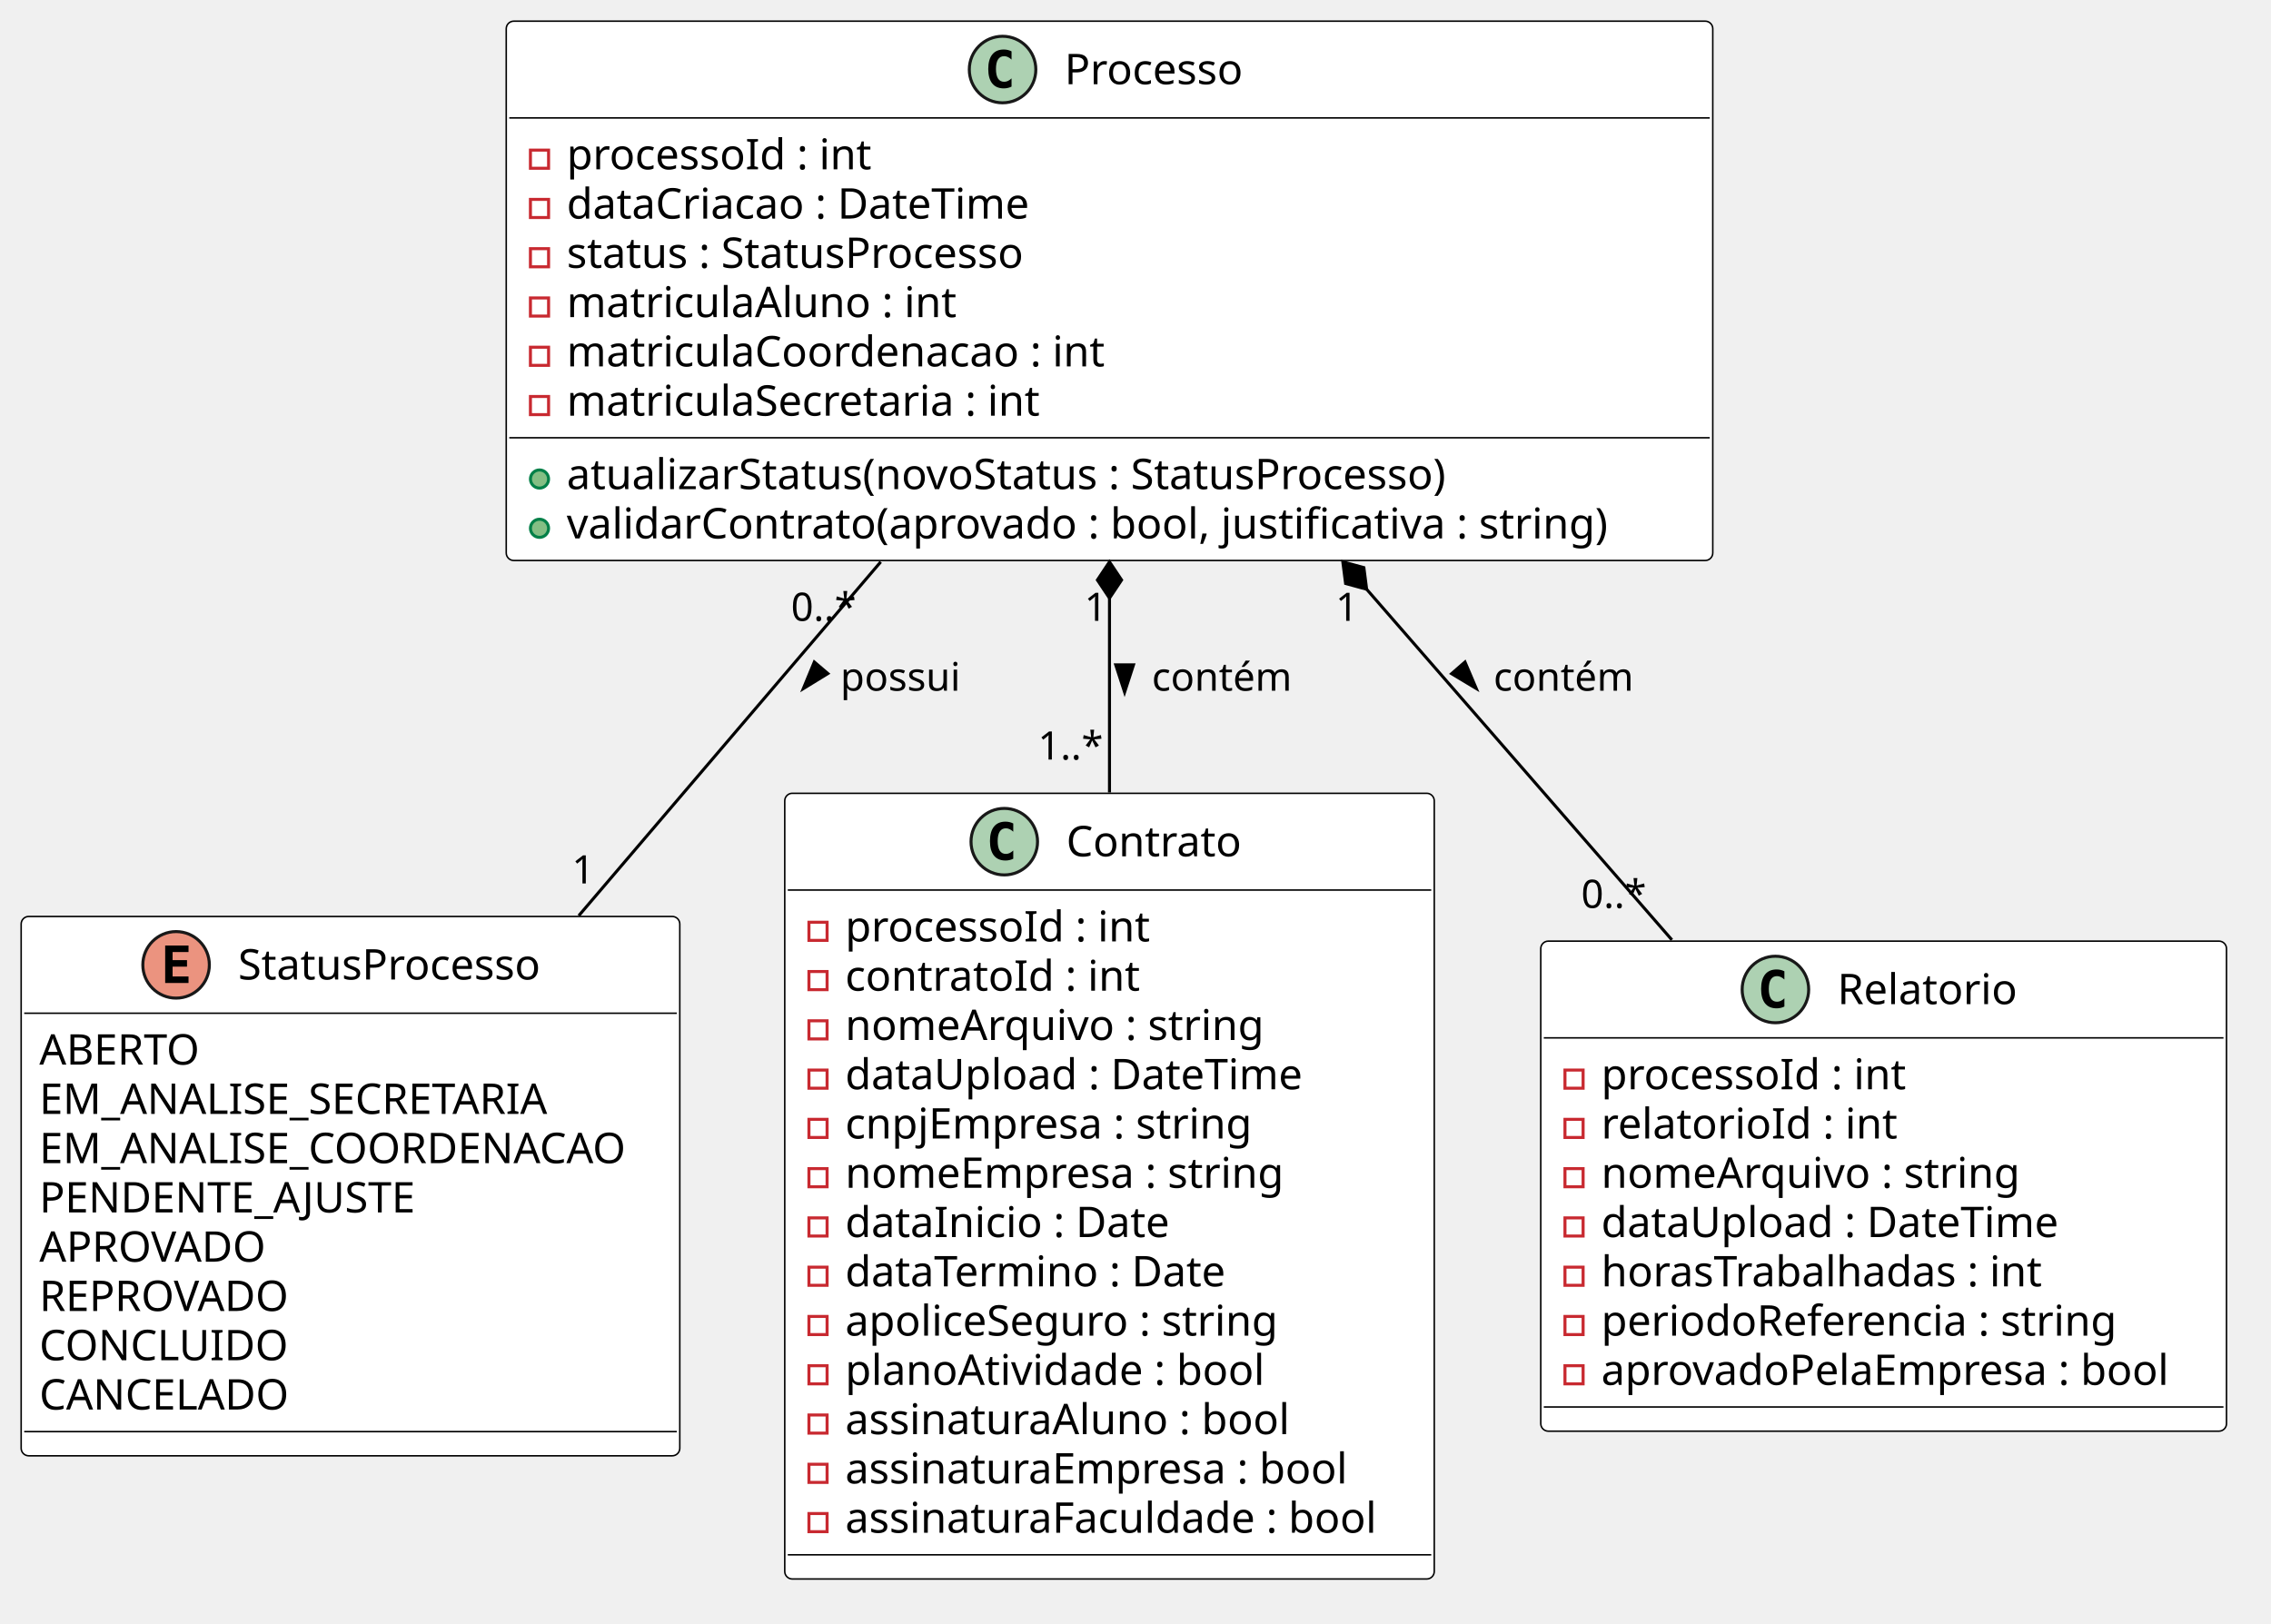
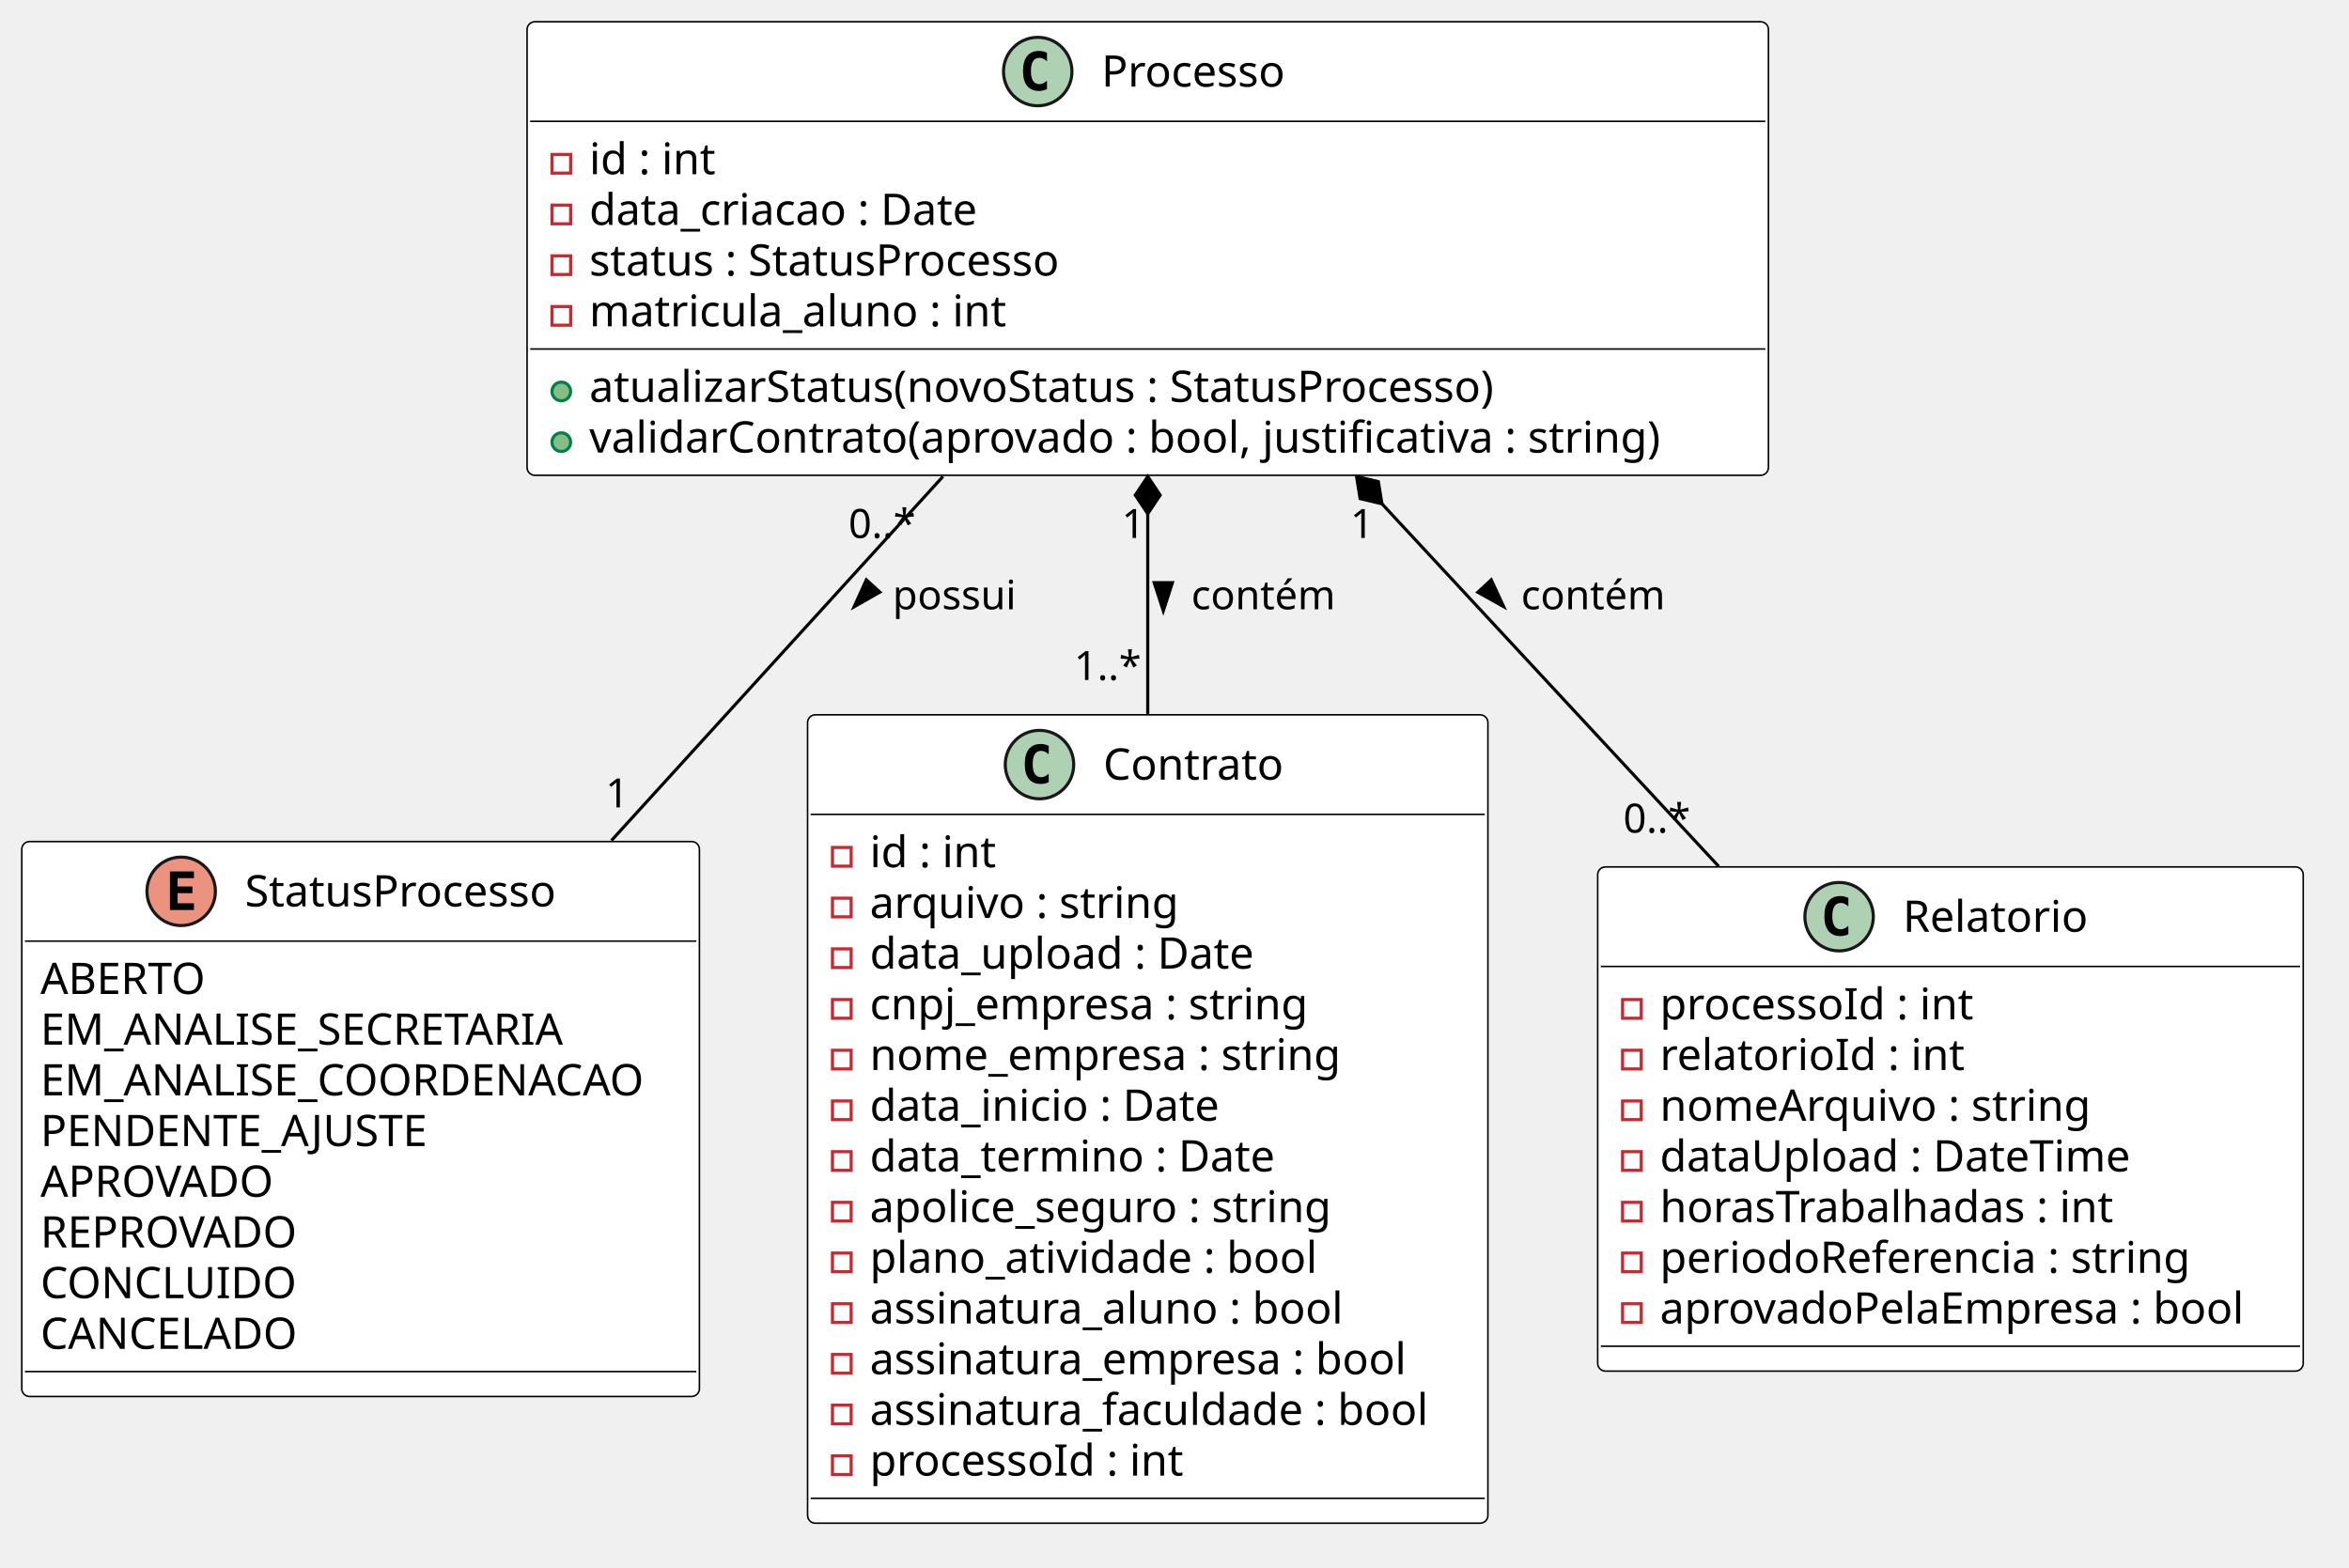
- <svg xmlns="http://www.w3.org/2000/svg" contentStyleType="text/css" data-diagram-type="CLASS" height="537px" preserveAspectRatio="none" style="width:751px;height:537px;background:#FFFFFF;" version="1.1" viewBox="0 0 751 537" width="751px" zoomAndPan="magnify">
+ <svg xmlns="http://www.w3.org/2000/svg" contentStyleType="text/css" data-diagram-type="CLASS" height="504px" preserveAspectRatio="none" style="width:755px;height:504px;background:#FFFFFF;" version="1.1" viewBox="0 0 755 504" width="755px" zoomAndPan="magnify">
  <defs />
  <g>
    <g class="entity" data-qualified-name="StatusProcesso" data-source-line="9" id="ent0002">
-       <rect fill="#FFFFFF" height="178.375" rx="2.5" ry="2.5" style="stroke:#000000;stroke-width:0.5;" width="217.803" x="7" y="303.11" />
-       <ellipse cx="58.232" cy="319.11" fill="#EB937F" rx="11" ry="11" style="stroke:#181818;stroke-width:1;" />
-       <path d="M62.341,325.11 L54.623,325.11 L54.623,312.719 L62.341,312.719 L62.341,314.876 L57.076,314.876 L57.076,317.548 L61.841,317.548 L61.841,319.704 L57.076,319.704 L57.076,322.954 L62.341,322.954 L62.341,325.11 Z " fill="#000000" />
-       <text fill="#000000" font-family="sans-serif" font-size="14" lengthAdjust="spacing" textLength="106.839" x="78.732" y="323.957">StatusProcesso</text>
-       <line style="stroke:#000000;stroke-width:0.5;" x1="8" x2="223.803" y1="335.11" y2="335.11" />
-       <text fill="#000000" font-family="sans-serif" font-size="14" lengthAdjust="spacing" textLength="57.326" x="13" y="352.105">ABERTO</text>
-       <text fill="#000000" font-family="sans-serif" font-size="14" lengthAdjust="spacing" textLength="181.856" x="13" y="368.402">EM_ANALISE_SECRETARIA</text>
-       <text fill="#000000" font-family="sans-serif" font-size="14" lengthAdjust="spacing" textLength="205.803" x="13" y="384.699">EM_ANALISE_COORDENACAO</text>
-       <text fill="#000000" font-family="sans-serif" font-size="14" lengthAdjust="spacing" textLength="132.494" x="13" y="400.996">PENDENTE_AJUSTE</text>
-       <text fill="#000000" font-family="sans-serif" font-size="14" lengthAdjust="spacing" textLength="79.721" x="13" y="417.293">APROVADO</text>
-       <text fill="#000000" font-family="sans-serif" font-size="14" lengthAdjust="spacing" textLength="88.717" x="13" y="433.589">REPROVADO</text>
-       <text fill="#000000" font-family="sans-serif" font-size="14" lengthAdjust="spacing" textLength="85.019" x="13" y="449.886">CONCLUIDO</text>
-       <text fill="#000000" font-family="sans-serif" font-size="14" lengthAdjust="spacing" textLength="87.623" x="13" y="466.183">CANCELADO</text>
-       <line style="stroke:#000000;stroke-width:0.5;" x1="8" x2="223.803" y1="473.485" y2="473.485" />
+       <rect fill="#FFFFFF" height="178.375" rx="2.5" ry="2.5" style="stroke:#000000;stroke-width:0.5;" width="217.803" x="7" y="270.52" />
+       <ellipse cx="58.232" cy="286.52" fill="#EB937F" rx="11" ry="11" style="stroke:#181818;stroke-width:1;" />
+       <path d="M62.341,292.52 L54.623,292.52 L54.623,280.129 L62.341,280.129 L62.341,282.286 L57.076,282.286 L57.076,284.957 L61.841,284.957 L61.841,287.114 L57.076,287.114 L57.076,290.364 L62.341,290.364 L62.341,292.52 Z " fill="#000000" />
+       <text fill="#000000" font-family="sans-serif" font-size="14" lengthAdjust="spacing" textLength="106.839" x="78.732" y="291.367">StatusProcesso</text>
+       <line style="stroke:#000000;stroke-width:0.5;" x1="8" x2="223.803" y1="302.52" y2="302.52" />
+       <text fill="#000000" font-family="sans-serif" font-size="14" lengthAdjust="spacing" textLength="57.326" x="13" y="319.515">ABERTO</text>
+       <text fill="#000000" font-family="sans-serif" font-size="14" lengthAdjust="spacing" textLength="181.856" x="13" y="335.812">EM_ANALISE_SECRETARIA</text>
+       <text fill="#000000" font-family="sans-serif" font-size="14" lengthAdjust="spacing" textLength="205.803" x="13" y="352.109">EM_ANALISE_COORDENACAO</text>
+       <text fill="#000000" font-family="sans-serif" font-size="14" lengthAdjust="spacing" textLength="132.494" x="13" y="368.406">PENDENTE_AJUSTE</text>
+       <text fill="#000000" font-family="sans-serif" font-size="14" lengthAdjust="spacing" textLength="79.721" x="13" y="384.703">APROVADO</text>
+       <text fill="#000000" font-family="sans-serif" font-size="14" lengthAdjust="spacing" textLength="88.717" x="13" y="401">REPROVADO</text>
+       <text fill="#000000" font-family="sans-serif" font-size="14" lengthAdjust="spacing" textLength="85.019" x="13" y="417.296">CONCLUIDO</text>
+       <text fill="#000000" font-family="sans-serif" font-size="14" lengthAdjust="spacing" textLength="87.623" x="13" y="433.593">CANCELADO</text>
+       <line style="stroke:#000000;stroke-width:0.5;" x1="8" x2="223.803" y1="440.895" y2="440.895" />
    </g>
    <g class="entity" data-qualified-name="Processo" data-source-line="21" id="ent0003">
-       <rect fill="#FFFFFF" height="178.375" rx="2.5" ry="2.5" style="stroke:#000000;stroke-width:0.5;" width="398.989" x="167.41" y="7" />
-       <ellipse cx="331.541" cy="23" fill="#ADD1B2" rx="11" ry="11" style="stroke:#181818;stroke-width:1;" />
-       <path d="M334.51,28.641 Q333.932,28.938 333.291,29.078 Q332.65,29.234 331.947,29.234 Q329.447,29.234 328.119,27.594 Q326.807,25.938 326.807,22.812 Q326.807,19.688 328.119,18.031 Q329.447,16.375 331.947,16.375 Q332.65,16.375 333.291,16.531 Q333.947,16.688 334.51,16.984 L334.51,19.703 Q333.885,19.125 333.291,18.859 Q332.697,18.578 332.072,18.578 Q330.728,18.578 330.041,19.656 Q329.353,20.719 329.353,22.812 Q329.353,24.906 330.041,25.984 Q330.728,27.047 332.072,27.047 Q332.697,27.047 333.291,26.781 Q333.885,26.5 334.51,25.922 L334.51,28.641 Z " fill="#000000" />
-       <text fill="#000000" font-family="sans-serif" font-size="14" lengthAdjust="spacing" textLength="62.227" x="352.041" y="27.847">Processo</text>
-       <line style="stroke:#000000;stroke-width:0.5;" x1="168.41" x2="565.399" y1="39" y2="39" />
+       <rect fill="#FFFFFF" height="145.781" rx="2.5" ry="2.5" style="stroke:#000000;stroke-width:0.5;" width="398.989" x="169.41" y="7" />
+       <ellipse cx="333.541" cy="23" fill="#ADD1B2" rx="11" ry="11" style="stroke:#181818;stroke-width:1;" />
+       <path d="M336.51,28.641 Q335.932,28.938 335.291,29.078 Q334.65,29.234 333.947,29.234 Q331.447,29.234 330.119,27.594 Q328.807,25.938 328.807,22.812 Q328.807,19.688 330.119,18.031 Q331.447,16.375 333.947,16.375 Q334.65,16.375 335.291,16.531 Q335.947,16.688 336.51,16.984 L336.51,19.703 Q335.885,19.125 335.291,18.859 Q334.697,18.578 334.072,18.578 Q332.728,18.578 332.041,19.656 Q331.353,20.719 331.353,22.812 Q331.353,24.906 332.041,25.984 Q332.728,27.047 334.072,27.047 Q334.697,27.047 335.291,26.781 Q335.885,26.5 336.51,25.922 L336.51,28.641 Z " fill="#000000" />
+       <text fill="#000000" font-family="sans-serif" font-size="14" lengthAdjust="spacing" textLength="62.227" x="354.041" y="27.847">Processo</text>
+       <line style="stroke:#000000;stroke-width:0.5;" x1="170.41" x2="567.399" y1="39" y2="39" />
      <g data-visibility-modifier="PRIVATE_FIELD">
-         <rect fill="none" height="6" style="stroke:#C82930;stroke-width:1;" width="6" x="175.41" y="49.648" />
+         <rect fill="none" height="6" style="stroke:#C82930;stroke-width:1;" width="6" x="177.41" y="49.648" />
      </g>
-       <text fill="#000000" font-family="sans-serif" font-size="14" lengthAdjust="spacing" textLength="107.557" x="187.41" y="55.995">processoId : int</text>
+       <text fill="#000000" font-family="sans-serif" font-size="14" lengthAdjust="spacing" textLength="44.645" x="189.41" y="55.995">id : int</text>
      <g data-visibility-modifier="PRIVATE_FIELD">
-         <rect fill="none" height="6" style="stroke:#C82930;stroke-width:1;" width="6" x="175.41" y="65.945" />
+         <rect fill="none" height="6" style="stroke:#C82930;stroke-width:1;" width="6" x="177.41" y="65.945" />
      </g>
-       <text fill="#000000" font-family="sans-serif" font-size="14" lengthAdjust="spacing" textLength="166.148" x="187.41" y="72.292">dataCriacao : DateTime</text>
+       <text fill="#000000" font-family="sans-serif" font-size="14" lengthAdjust="spacing" textLength="136.377" x="189.41" y="72.292">data_criacao : Date</text>
      <g data-visibility-modifier="PRIVATE_FIELD">
-         <rect fill="none" height="6" style="stroke:#C82930;stroke-width:1;" width="6" x="175.41" y="82.242" />
+         <rect fill="none" height="6" style="stroke:#C82930;stroke-width:1;" width="6" x="177.41" y="82.242" />
      </g>
-       <text fill="#000000" font-family="sans-serif" font-size="14" lengthAdjust="spacing" textLength="163.475" x="187.41" y="88.589">status : StatusProcesso</text>
+       <text fill="#000000" font-family="sans-serif" font-size="14" lengthAdjust="spacing" textLength="163.475" x="189.41" y="88.589">status : StatusProcesso</text>
      <g data-visibility-modifier="PRIVATE_FIELD">
-         <rect fill="none" height="6" style="stroke:#C82930;stroke-width:1;" width="6" x="175.41" y="98.539" />
+         <rect fill="none" height="6" style="stroke:#C82930;stroke-width:1;" width="6" x="177.41" y="98.539" />
      </g>
-       <text fill="#000000" font-family="sans-serif" font-size="14" lengthAdjust="spacing" textLength="138.038" x="187.41" y="104.886">matriculaAluno : int</text>
+       <text fill="#000000" font-family="sans-serif" font-size="14" lengthAdjust="spacing" textLength="144.04" x="189.41" y="104.886">matricula_aluno : int</text>
+       <line style="stroke:#000000;stroke-width:0.5;" x1="170.41" x2="567.399" y1="112.188" y2="112.188" />
+       <g data-visibility-modifier="PUBLIC_METHOD">
+         <ellipse cx="180.41" cy="125.836" fill="#84BE84" rx="3" ry="3" style="stroke:#038048;stroke-width:1;" />
+       </g>
+       <text fill="#000000" font-family="sans-serif" font-size="14" lengthAdjust="spacing" textLength="315.875" x="189.41" y="129.183">atualizarStatus(novoStatus : StatusProcesso)</text>
+       <g data-visibility-modifier="PUBLIC_METHOD">
+         <ellipse cx="180.41" cy="142.133" fill="#84BE84" rx="3" ry="3" style="stroke:#038048;stroke-width:1;" />
+       </g>
+       <text fill="#000000" font-family="sans-serif" font-size="14" lengthAdjust="spacing" textLength="372.989" x="189.41" y="145.48">validarContrato(aprovado : bool, justificativa : string)</text>
+     </g>
+     <g class="entity" data-qualified-name="Contrato" data-source-line="30" id="ent0004">
+       <rect fill="#FFFFFF" height="259.859" rx="2.5" ry="2.5" style="stroke:#000000;stroke-width:0.5;" width="218.664" x="259.57" y="229.78" />
+       <ellipse cx="334.106" cy="245.78" fill="#ADD1B2" rx="11" ry="11" style="stroke:#181818;stroke-width:1;" />
+       <path d="M337.074,251.421 Q336.496,251.718 335.856,251.858 Q335.215,252.014 334.512,252.014 Q332.012,252.014 330.684,250.374 Q329.371,248.718 329.371,245.593 Q329.371,242.468 330.684,240.811 Q332.012,239.155 334.512,239.155 Q335.215,239.155 335.856,239.311 Q336.512,239.468 337.074,239.764 L337.074,242.483 Q336.449,241.905 335.856,241.639 Q335.262,241.358 334.637,241.358 Q333.293,241.358 332.606,242.436 Q331.918,243.499 331.918,245.593 Q331.918,247.686 332.606,248.764 Q333.293,249.827 334.637,249.827 Q335.262,249.827 335.856,249.561 Q336.449,249.28 337.074,248.702 L337.074,251.421 Z " fill="#000000" />
+       <text fill="#000000" font-family="sans-serif" font-size="14" lengthAdjust="spacing" textLength="61.093" x="354.606" y="250.627">Contrato</text>
+       <line style="stroke:#000000;stroke-width:0.5;" x1="260.57" x2="477.234" y1="261.78" y2="261.78" />
      <g data-visibility-modifier="PRIVATE_FIELD">
-         <rect fill="none" height="6" style="stroke:#C82930;stroke-width:1;" width="6" x="175.41" y="114.836" />
+         <rect fill="none" height="6" style="stroke:#C82930;stroke-width:1;" width="6" x="267.57" y="272.428" />
      </g>
-       <text fill="#000000" font-family="sans-serif" font-size="14" lengthAdjust="spacing" textLength="190.716" x="187.41" y="121.183">matriculaCoordenacao : int</text>
+       <text fill="#000000" font-family="sans-serif" font-size="14" lengthAdjust="spacing" textLength="44.645" x="279.57" y="278.775">id : int</text>
      <g data-visibility-modifier="PRIVATE_FIELD">
-         <rect fill="none" height="6" style="stroke:#C82930;stroke-width:1;" width="6" x="175.41" y="131.133" />
+         <rect fill="none" height="6" style="stroke:#C82930;stroke-width:1;" width="6" x="267.57" y="288.725" />
      </g>
-       <text fill="#000000" font-family="sans-serif" font-size="14" lengthAdjust="spacing" textLength="170.119" x="187.41" y="137.48">matriculaSecretaria : int</text>
-       <line style="stroke:#000000;stroke-width:0.5;" x1="168.41" x2="565.399" y1="144.781" y2="144.781" />
-       <g data-visibility-modifier="PUBLIC_METHOD">
-         <ellipse cx="178.41" cy="158.43" fill="#84BE84" rx="3" ry="3" style="stroke:#038048;stroke-width:1;" />
+       <text fill="#000000" font-family="sans-serif" font-size="14" lengthAdjust="spacing" textLength="106.641" x="279.57" y="295.072">arquivo : string</text>
+       <g data-visibility-modifier="PRIVATE_FIELD">
+         <rect fill="none" height="6" style="stroke:#C82930;stroke-width:1;" width="6" x="267.57" y="305.022" />
      </g>
-       <text fill="#000000" font-family="sans-serif" font-size="14" lengthAdjust="spacing" textLength="315.875" x="187.41" y="161.776">atualizarStatus(novoStatus : StatusProcesso)</text>
-       <g data-visibility-modifier="PUBLIC_METHOD">
-         <ellipse cx="178.41" cy="174.727" fill="#84BE84" rx="3" ry="3" style="stroke:#038048;stroke-width:1;" />
+       <text fill="#000000" font-family="sans-serif" font-size="14" lengthAdjust="spacing" textLength="133.294" x="279.57" y="311.369">data_upload : Date</text>
+       <g data-visibility-modifier="PRIVATE_FIELD">
+         <rect fill="none" height="6" style="stroke:#C82930;stroke-width:1;" width="6" x="267.57" y="321.319" />
      </g>
-       <text fill="#000000" font-family="sans-serif" font-size="14" lengthAdjust="spacing" textLength="372.989" x="187.41" y="178.073">validarContrato(aprovado : bool, justificativa : string)</text>
+       <text fill="#000000" font-family="sans-serif" font-size="14" lengthAdjust="spacing" textLength="151.532" x="279.57" y="327.666">cnpj_empresa : string</text>
+       <g data-visibility-modifier="PRIVATE_FIELD">
+         <rect fill="none" height="6" style="stroke:#C82930;stroke-width:1;" width="6" x="267.57" y="337.616" />
+       </g>
+       <text fill="#000000" font-family="sans-serif" font-size="14" lengthAdjust="spacing" textLength="161.875" x="279.57" y="343.963">nome_empresa : string</text>
+       <g data-visibility-modifier="PRIVATE_FIELD">
+         <rect fill="none" height="6" style="stroke:#C82930;stroke-width:1;" width="6" x="267.57" y="353.913" />
+       </g>
+       <text fill="#000000" font-family="sans-serif" font-size="14" lengthAdjust="spacing" textLength="122.418" x="279.57" y="360.26">data_inicio : Date</text>
+       <g data-visibility-modifier="PRIVATE_FIELD">
+         <rect fill="none" height="6" style="stroke:#C82930;stroke-width:1;" width="6" x="267.57" y="370.21" />
+       </g>
+       <text fill="#000000" font-family="sans-serif" font-size="14" lengthAdjust="spacing" textLength="140.438" x="279.57" y="376.556">data_termino : Date</text>
+       <g data-visibility-modifier="PRIVATE_FIELD">
+         <rect fill="none" height="6" style="stroke:#C82930;stroke-width:1;" width="6" x="267.57" y="386.507" />
+       </g>
+       <text fill="#000000" font-family="sans-serif" font-size="14" lengthAdjust="spacing" textLength="158.915" x="279.57" y="392.853">apolice_seguro : string</text>
+       <g data-visibility-modifier="PRIVATE_FIELD">
+         <rect fill="none" height="6" style="stroke:#C82930;stroke-width:1;" width="6" x="267.57" y="402.803" />
+       </g>
+       <text fill="#000000" font-family="sans-serif" font-size="14" lengthAdjust="spacing" textLength="154.417" x="279.57" y="409.15">plano_atividade : bool</text>
+       <g data-visibility-modifier="PRIVATE_FIELD">
+         <rect fill="none" height="6" style="stroke:#C82930;stroke-width:1;" width="6" x="267.57" y="419.1" />
+       </g>
+       <text fill="#000000" font-family="sans-serif" font-size="14" lengthAdjust="spacing" textLength="162.511" x="279.57" y="425.447">assinatura_aluno : bool</text>
+       <g data-visibility-modifier="PRIVATE_FIELD">
+         <rect fill="none" height="6" style="stroke:#C82930;stroke-width:1;" width="6" x="267.57" y="435.397" />
+       </g>
+       <text fill="#000000" font-family="sans-serif" font-size="14" lengthAdjust="spacing" textLength="185.11" x="279.57" y="441.744">assinatura_empresa : bool</text>
+       <g data-visibility-modifier="PRIVATE_FIELD">
+         <rect fill="none" height="6" style="stroke:#C82930;stroke-width:1;" width="6" x="267.57" y="451.694" />
+       </g>
+       <text fill="#000000" font-family="sans-serif" font-size="14" lengthAdjust="spacing" textLength="192.664" x="279.57" y="458.041">assinatura_faculdade : bool</text>
+       <g data-visibility-modifier="PRIVATE_FIELD">
+         <rect fill="none" height="6" style="stroke:#C82930;stroke-width:1;" width="6" x="267.57" y="467.991" />
+       </g>
+       <text fill="#000000" font-family="sans-serif" font-size="14" lengthAdjust="spacing" textLength="107.557" x="279.57" y="474.338">processoId : int</text>
+       <line style="stroke:#000000;stroke-width:0.5;" x1="260.57" x2="477.234" y1="481.639" y2="481.639" />
    </g>
-     <g class="entity" data-qualified-name="Contrato" data-source-line="32" id="ent0004">
-       <rect fill="#FFFFFF" height="259.859" rx="2.5" ry="2.5" style="stroke:#000000;stroke-width:0.5;" width="214.788" x="259.51" y="262.37" />
-       <ellipse cx="332.108" cy="278.37" fill="#ADD1B2" rx="11" ry="11" style="stroke:#181818;stroke-width:1;" />
-       <path d="M335.076,284.011 Q334.498,284.308 333.858,284.448 Q333.217,284.604 332.514,284.604 Q330.014,284.604 328.686,282.964 Q327.373,281.308 327.373,278.183 Q327.373,275.058 328.686,273.401 Q330.014,271.745 332.514,271.745 Q333.217,271.745 333.858,271.901 Q334.514,272.058 335.076,272.354 L335.076,275.073 Q334.451,274.495 333.858,274.229 Q333.264,273.948 332.639,273.948 Q331.295,273.948 330.608,275.026 Q329.92,276.089 329.92,278.183 Q329.92,280.276 330.608,281.354 Q331.295,282.417 332.639,282.417 Q333.264,282.417 333.858,282.151 Q334.451,281.87 335.076,281.292 L335.076,284.011 Z " fill="#000000" />
-       <text fill="#000000" font-family="sans-serif" font-size="14" lengthAdjust="spacing" textLength="61.093" x="352.608" y="283.217">Contrato</text>
-       <line style="stroke:#000000;stroke-width:0.5;" x1="260.51" x2="473.298" y1="294.37" y2="294.37" />
+     <g class="entity" data-qualified-name="Relatorio" data-source-line="46" id="ent0005">
+       <rect fill="#FFFFFF" height="162.078" rx="2.5" ry="2.5" style="stroke:#000000;stroke-width:0.5;" width="226.765" x="513.52" y="278.67" />
+       <ellipse cx="591.115" cy="294.67" fill="#ADD1B2" rx="11" ry="11" style="stroke:#181818;stroke-width:1;" />
+       <path d="M594.083,300.311 Q593.505,300.608 592.865,300.748 Q592.224,300.904 591.521,300.904 Q589.021,300.904 587.693,299.264 Q586.38,297.608 586.38,294.483 Q586.38,291.358 587.693,289.701 Q589.021,288.045 591.521,288.045 Q592.224,288.045 592.865,288.201 Q593.521,288.358 594.083,288.654 L594.083,291.373 Q593.458,290.795 592.865,290.529 Q592.271,290.248 591.646,290.248 Q590.302,290.248 589.615,291.326 Q588.927,292.389 588.927,294.483 Q588.927,296.576 589.615,297.654 Q590.302,298.717 591.646,298.717 Q592.271,298.717 592.865,298.451 Q593.458,298.17 594.083,297.592 L594.083,300.311 Z " fill="#000000" />
+       <text fill="#000000" font-family="sans-serif" font-size="14" lengthAdjust="spacing" textLength="63.075" x="611.615" y="299.517">Relatorio</text>
+       <line style="stroke:#000000;stroke-width:0.5;" x1="514.52" x2="739.285" y1="310.67" y2="310.67" />
      <g data-visibility-modifier="PRIVATE_FIELD">
-         <rect fill="none" height="6" style="stroke:#C82930;stroke-width:1;" width="6" x="267.51" y="305.018" />
+         <rect fill="none" height="6" style="stroke:#C82930;stroke-width:1;" width="6" x="521.52" y="321.318" />
      </g>
-       <text fill="#000000" font-family="sans-serif" font-size="14" lengthAdjust="spacing" textLength="107.557" x="279.51" y="311.365">processoId : int</text>
+       <text fill="#000000" font-family="sans-serif" font-size="14" lengthAdjust="spacing" textLength="107.557" x="533.52" y="327.665">processoId : int</text>
      <g data-visibility-modifier="PRIVATE_FIELD">
-         <rect fill="none" height="6" style="stroke:#C82930;stroke-width:1;" width="6" x="267.51" y="321.315" />
+         <rect fill="none" height="6" style="stroke:#C82930;stroke-width:1;" width="6" x="521.52" y="337.615" />
      </g>
-       <text fill="#000000" font-family="sans-serif" font-size="14" lengthAdjust="spacing" textLength="103.899" x="279.51" y="327.662">contratoId : int</text>
+       <text fill="#000000" font-family="sans-serif" font-size="14" lengthAdjust="spacing" textLength="103.988" x="533.52" y="343.962">relatorioId : int</text>
      <g data-visibility-modifier="PRIVATE_FIELD">
-         <rect fill="none" height="6" style="stroke:#C82930;stroke-width:1;" width="6" x="267.51" y="337.612" />
+         <rect fill="none" height="6" style="stroke:#C82930;stroke-width:1;" width="6" x="521.52" y="353.912" />
      </g>
-       <text fill="#000000" font-family="sans-serif" font-size="14" lengthAdjust="spacing" textLength="147.328" x="279.51" y="343.959">nomeArquivo : string</text>
+       <text fill="#000000" font-family="sans-serif" font-size="14" lengthAdjust="spacing" textLength="147.328" x="533.52" y="360.259">nomeArquivo : string</text>
      <g data-visibility-modifier="PRIVATE_FIELD">
-         <rect fill="none" height="6" style="stroke:#C82930;stroke-width:1;" width="6" x="267.51" y="353.909" />
+         <rect fill="none" height="6" style="stroke:#C82930;stroke-width:1;" width="6" x="521.52" y="370.209" />
      </g>
-       <text fill="#000000" font-family="sans-serif" font-size="14" lengthAdjust="spacing" textLength="162.36" x="279.51" y="360.256">dataUpload : DateTime</text>
+       <text fill="#000000" font-family="sans-serif" font-size="14" lengthAdjust="spacing" textLength="162.36" x="533.52" y="376.556">dataUpload : DateTime</text>
      <g data-visibility-modifier="PRIVATE_FIELD">
-         <rect fill="none" height="6" style="stroke:#C82930;stroke-width:1;" width="6" x="267.51" y="370.206" />
+         <rect fill="none" height="6" style="stroke:#C82930;stroke-width:1;" width="6" x="521.52" y="386.506" />
      </g>
-       <text fill="#000000" font-family="sans-serif" font-size="14" lengthAdjust="spacing" textLength="144.765" x="279.51" y="376.553">cnpjEmpresa : string</text>
+       <text fill="#000000" font-family="sans-serif" font-size="14" lengthAdjust="spacing" textLength="157.391" x="533.52" y="392.853">horasTrabalhadas : int</text>
      <g data-visibility-modifier="PRIVATE_FIELD">
-         <rect fill="none" height="6" style="stroke:#C82930;stroke-width:1;" width="6" x="267.51" y="386.503" />
+         <rect fill="none" height="6" style="stroke:#C82930;stroke-width:1;" width="6" x="521.52" y="402.803" />
      </g>
-       <text fill="#000000" font-family="sans-serif" font-size="14" lengthAdjust="spacing" textLength="155.107" x="279.51" y="392.849">nomeEmpresa : string</text>
+       <text fill="#000000" font-family="sans-serif" font-size="14" lengthAdjust="spacing" textLength="182.26" x="533.52" y="409.149">periodoReferencia : string</text>
      <g data-visibility-modifier="PRIVATE_FIELD">
-         <rect fill="none" height="6" style="stroke:#C82930;stroke-width:1;" width="6" x="267.51" y="402.8" />
+         <rect fill="none" height="6" style="stroke:#C82930;stroke-width:1;" width="6" x="521.52" y="419.1" />
      </g>
-       <text fill="#000000" font-family="sans-serif" font-size="14" lengthAdjust="spacing" textLength="115.657" x="279.51" y="409.146">dataInicio : Date</text>
-       <g data-visibility-modifier="PRIVATE_FIELD">
-         <rect fill="none" height="6" style="stroke:#C82930;stroke-width:1;" width="6" x="267.51" y="419.097" />
-       </g>
-       <text fill="#000000" font-family="sans-serif" font-size="14" lengthAdjust="spacing" textLength="136.5" x="279.51" y="425.443">dataTermino : Date</text>
-       <g data-visibility-modifier="PRIVATE_FIELD">
-         <rect fill="none" height="6" style="stroke:#C82930;stroke-width:1;" width="6" x="267.51" y="435.393" />
-       </g>
-       <text fill="#000000" font-family="sans-serif" font-size="14" lengthAdjust="spacing" textLength="153.508" x="279.51" y="441.74">apoliceSeguro : string</text>
-       <g data-visibility-modifier="PRIVATE_FIELD">
-         <rect fill="none" height="6" style="stroke:#C82930;stroke-width:1;" width="6" x="267.51" y="451.69" />
-       </g>
-       <text fill="#000000" font-family="sans-serif" font-size="14" lengthAdjust="spacing" textLength="148.415" x="279.51" y="458.037">planoAtividade : bool</text>
-       <g data-visibility-modifier="PRIVATE_FIELD">
-         <rect fill="none" height="6" style="stroke:#C82930;stroke-width:1;" width="6" x="267.51" y="467.987" />
-       </g>
-       <text fill="#000000" font-family="sans-serif" font-size="14" lengthAdjust="spacing" textLength="156.509" x="279.51" y="474.334">assinaturaAluno : bool</text>
-       <g data-visibility-modifier="PRIVATE_FIELD">
-         <rect fill="none" height="6" style="stroke:#C82930;stroke-width:1;" width="6" x="267.51" y="484.284" />
-       </g>
-       <text fill="#000000" font-family="sans-serif" font-size="14" lengthAdjust="spacing" textLength="178.343" x="279.51" y="490.631">assinaturaEmpresa : bool</text>
-       <g data-visibility-modifier="PRIVATE_FIELD">
-         <rect fill="none" height="6" style="stroke:#C82930;stroke-width:1;" width="6" x="267.51" y="500.581" />
-       </g>
-       <text fill="#000000" font-family="sans-serif" font-size="14" lengthAdjust="spacing" textLength="188.788" x="279.51" y="506.928">assinaturaFaculdade : bool</text>
-       <line style="stroke:#000000;stroke-width:0.5;" x1="260.51" x2="473.298" y1="514.229" y2="514.229" />
+       <text fill="#000000" font-family="sans-serif" font-size="14" lengthAdjust="spacing" textLength="200.765" x="533.52" y="425.446">aprovadoPelaEmpresa : bool</text>
+       <line style="stroke:#000000;stroke-width:0.5;" x1="514.52" x2="739.285" y1="432.748" y2="432.748" />
    </g>
-     <g class="entity" data-qualified-name="Relatorio" data-source-line="48" id="ent0005">
-       <rect fill="#FFFFFF" height="162.078" rx="2.5" ry="2.5" style="stroke:#000000;stroke-width:0.5;" width="226.765" x="509.52" y="311.26" />
-       <ellipse cx="587.115" cy="327.26" fill="#ADD1B2" rx="11" ry="11" style="stroke:#181818;stroke-width:1;" />
-       <path d="M590.083,332.901 Q589.505,333.197 588.865,333.338 Q588.224,333.494 587.521,333.494 Q585.021,333.494 583.693,331.854 Q582.38,330.197 582.38,327.072 Q582.38,323.947 583.693,322.291 Q585.021,320.635 587.521,320.635 Q588.224,320.635 588.865,320.791 Q589.521,320.947 590.083,321.244 L590.083,323.963 Q589.458,323.385 588.865,323.119 Q588.271,322.838 587.646,322.838 Q586.302,322.838 585.615,323.916 Q584.927,324.979 584.927,327.072 Q584.927,329.166 585.615,330.244 Q586.302,331.307 587.646,331.307 Q588.271,331.307 588.865,331.041 Q589.458,330.76 590.083,330.182 L590.083,332.901 Z " fill="#000000" />
-       <text fill="#000000" font-family="sans-serif" font-size="14" lengthAdjust="spacing" textLength="63.075" x="607.615" y="332.107">Relatorio</text>
-       <line style="stroke:#000000;stroke-width:0.5;" x1="510.52" x2="735.285" y1="343.26" y2="343.26" />
-       <g data-visibility-modifier="PRIVATE_FIELD">
-         <rect fill="none" height="6" style="stroke:#C82930;stroke-width:1;" width="6" x="517.52" y="353.908" />
-       </g>
-       <text fill="#000000" font-family="sans-serif" font-size="14" lengthAdjust="spacing" textLength="107.557" x="529.52" y="360.255">processoId : int</text>
-       <g data-visibility-modifier="PRIVATE_FIELD">
-         <rect fill="none" height="6" style="stroke:#C82930;stroke-width:1;" width="6" x="517.52" y="370.205" />
-       </g>
-       <text fill="#000000" font-family="sans-serif" font-size="14" lengthAdjust="spacing" textLength="103.988" x="529.52" y="376.552">relatorioId : int</text>
-       <g data-visibility-modifier="PRIVATE_FIELD">
-         <rect fill="none" height="6" style="stroke:#C82930;stroke-width:1;" width="6" x="517.52" y="386.502" />
-       </g>
-       <text fill="#000000" font-family="sans-serif" font-size="14" lengthAdjust="spacing" textLength="147.328" x="529.52" y="392.849">nomeArquivo : string</text>
-       <g data-visibility-modifier="PRIVATE_FIELD">
-         <rect fill="none" height="6" style="stroke:#C82930;stroke-width:1;" width="6" x="517.52" y="402.799" />
-       </g>
-       <text fill="#000000" font-family="sans-serif" font-size="14" lengthAdjust="spacing" textLength="162.36" x="529.52" y="409.146">dataUpload : DateTime</text>
-       <g data-visibility-modifier="PRIVATE_FIELD">
-         <rect fill="none" height="6" style="stroke:#C82930;stroke-width:1;" width="6" x="517.52" y="419.096" />
-       </g>
-       <text fill="#000000" font-family="sans-serif" font-size="14" lengthAdjust="spacing" textLength="157.391" x="529.52" y="425.443">horasTrabalhadas : int</text>
-       <g data-visibility-modifier="PRIVATE_FIELD">
-         <rect fill="none" height="6" style="stroke:#C82930;stroke-width:1;" width="6" x="517.52" y="435.393" />
-       </g>
-       <text fill="#000000" font-family="sans-serif" font-size="14" lengthAdjust="spacing" textLength="182.26" x="529.52" y="441.74">periodoReferencia : string</text>
-       <g data-visibility-modifier="PRIVATE_FIELD">
-         <rect fill="none" height="6" style="stroke:#C82930;stroke-width:1;" width="6" x="517.52" y="451.69" />
-       </g>
-       <text fill="#000000" font-family="sans-serif" font-size="14" lengthAdjust="spacing" textLength="200.765" x="529.52" y="458.036">aprovadoPelaEmpresa : bool</text>
-       <line style="stroke:#000000;stroke-width:0.5;" x1="510.52" x2="735.285" y1="465.338" y2="465.338" />
+     <g class="link" data-entity-1="ent0003" data-entity-2="ent0004" data-link-type="composition" data-source-line="57" id="lnk6">
+       <path codeLine="57" d="M368.9,165.16 C368.9,188.55 368.9,203.25 368.9,229.48" fill="none" id="Processo-backto-Contrato" style="stroke:#000000;stroke-width:1;" />
+       <polygon fill="#000000" points="368.9,153.16,364.9,159.16,368.9,165.16,372.9,159.16,368.9,153.16" style="stroke:#000000;stroke-width:1;" />
+       <polygon fill="#000000" points="373.9,196.346,376.839,187.301,370.961,187.301,373.9,196.346" style="stroke:#000000;stroke-width:1;" />
+       <text fill="#000000" font-family="sans-serif" font-size="13" lengthAdjust="spacing" textLength="49.099" x="382.9" y="195.847">contém</text>
+       <text fill="#000000" font-family="sans-serif" font-size="13" lengthAdjust="spacing" textLength="8.271" x="360.531" y="172.932">1</text>
+       <text fill="#000000" font-family="sans-serif" font-size="13" lengthAdjust="spacing" textLength="23.036" x="345.236" y="218.588">1..*</text>
    </g>
-     <g class="link" data-entity-1="ent0003" data-entity-2="ent0004" data-link-type="composition" data-source-line="59" id="lnk6">
-       <path codeLine="59" d="M366.9,197.83 C366.9,221.84 366.9,236.35 366.9,262.1" fill="none" id="Processo-backto-Contrato" style="stroke:#000000;stroke-width:1;" />
-       <polygon fill="#000000" points="366.9,185.83,362.9,191.83,366.9,197.83,370.9,191.83,366.9,185.83" style="stroke:#000000;stroke-width:1;" />
-       <polygon fill="#000000" points="371.9,228.936,374.839,219.891,368.961,219.891,371.9,228.936" style="stroke:#000000;stroke-width:1;" />
-       <text fill="#000000" font-family="sans-serif" font-size="13" lengthAdjust="spacing" textLength="49.099" x="380.9" y="228.437">contém</text>
-       <text fill="#000000" font-family="sans-serif" font-size="13" lengthAdjust="spacing" textLength="8.271" x="358.604" y="205.339">1</text>
-       <text fill="#000000" font-family="sans-serif" font-size="13" lengthAdjust="spacing" textLength="23.036" x="343.236" y="251.21">1..*</text>
+     <g class="link" data-entity-1="ent0003" data-entity-2="ent0005" data-link-type="composition" data-source-line="58" id="lnk7">
+       <path codeLine="58" d="M444.177,161.952 C479.867,200.372 515.66,238.93 552.4,278.49" fill="none" id="Processo-backto-Relatorio" style="stroke:#000000;stroke-width:1;" />
+       <polygon fill="#000000" points="436.01,153.16,437.163,160.278,444.177,161.952,443.024,154.834,436.01,153.16" style="stroke:#000000;stroke-width:1;" />
+       <polygon fill="#000000" points="483.302,195.01,479.301,186.382,474.994,190.382,483.302,195.01" style="stroke:#000000;stroke-width:1;" />
+       <text fill="#000000" font-family="sans-serif" font-size="13" lengthAdjust="spacing" textLength="49.099" x="488.9" y="195.847">contém</text>
+       <text fill="#000000" font-family="sans-serif" font-size="13" lengthAdjust="spacing" textLength="8.271" x="434.038" y="172.932">1</text>
+       <text fill="#000000" font-family="sans-serif" font-size="13" lengthAdjust="spacing" textLength="23.036" x="521.742" y="267.661">0..*</text>
    </g>
-     <g class="link" data-entity-1="ent0003" data-entity-2="ent0005" data-link-type="composition" data-source-line="60" id="lnk7">
-       <path codeLine="60" d="M451.937,194.882 C486.527,234.632 519.17,272.12 552.88,310.85" fill="none" id="Processo-backto-Relatorio" style="stroke:#000000;stroke-width:1;" />
-       <polygon fill="#000000" points="444.06,185.83,444.981,192.982,451.937,194.882,451.016,187.73,444.06,185.83" style="stroke:#000000;stroke-width:1;" />
-       <polygon fill="#000000" points="488.183,227.708,484.461,218.956,480.027,222.815,488.183,227.708" style="stroke:#000000;stroke-width:1;" />
-       <text fill="#000000" font-family="sans-serif" font-size="13" lengthAdjust="spacing" textLength="49.099" x="493.9" y="228.437">contém</text>
-       <text fill="#000000" font-family="sans-serif" font-size="13" lengthAdjust="spacing" textLength="8.271" x="441.671" y="205.339">1</text>
-       <text fill="#000000" font-family="sans-serif" font-size="13" lengthAdjust="spacing" textLength="23.036" x="522.876" y="300.279">0..*</text>
-     </g>
-     <g class="link" data-entity-1="ent0003" data-entity-2="ent0002" data-link-type="association" data-source-line="61" id="lnk8">
-       <path codeLine="61" d="M291.25,185.83 C259.64,222.87 222.99,265.82 191.4,302.84" fill="none" id="Processo-StatusProcesso" style="stroke:#000000;stroke-width:1;" />
-       <polygon fill="#000000" points="265.654,227.74,273.761,222.767,269.29,218.952,265.654,227.74" style="stroke:#000000;stroke-width:1;" />
-       <text fill="#000000" font-family="sans-serif" font-size="13" lengthAdjust="spacing" textLength="41.602" x="277.9" y="228.437">possui</text>
-       <text fill="#000000" font-family="sans-serif" font-size="13" lengthAdjust="spacing" textLength="23.036" x="261.579" y="205.339">0..*</text>
-       <text fill="#000000" font-family="sans-serif" font-size="13" lengthAdjust="spacing" textLength="8.271" x="189.108" y="292.186">1</text>
+     <g class="link" data-entity-1="ent0003" data-entity-2="ent0002" data-link-type="association" data-source-line="59" id="lnk8">
+       <path codeLine="59" d="M303.09,153.16 C270.51,188.93 230.9,232.43 196.52,270.19" fill="none" id="Processo-StatusProcesso" style="stroke:#000000;stroke-width:1;" />
+       <polygon fill="#000000" points="274.534,195.043,282.796,190.334,278.451,186.377,274.534,195.043" style="stroke:#000000;stroke-width:1;" />
+       <text fill="#000000" font-family="sans-serif" font-size="13" lengthAdjust="spacing" textLength="41.602" x="286.9" y="195.847">possui</text>
+       <text fill="#000000" font-family="sans-serif" font-size="13" lengthAdjust="spacing" textLength="23.036" x="272.723" y="172.932">0..*</text>
+       <text fill="#000000" font-family="sans-serif" font-size="13" lengthAdjust="spacing" textLength="8.271" x="194.636" y="259.531">1</text>
    </g>
  </g>
</svg>
